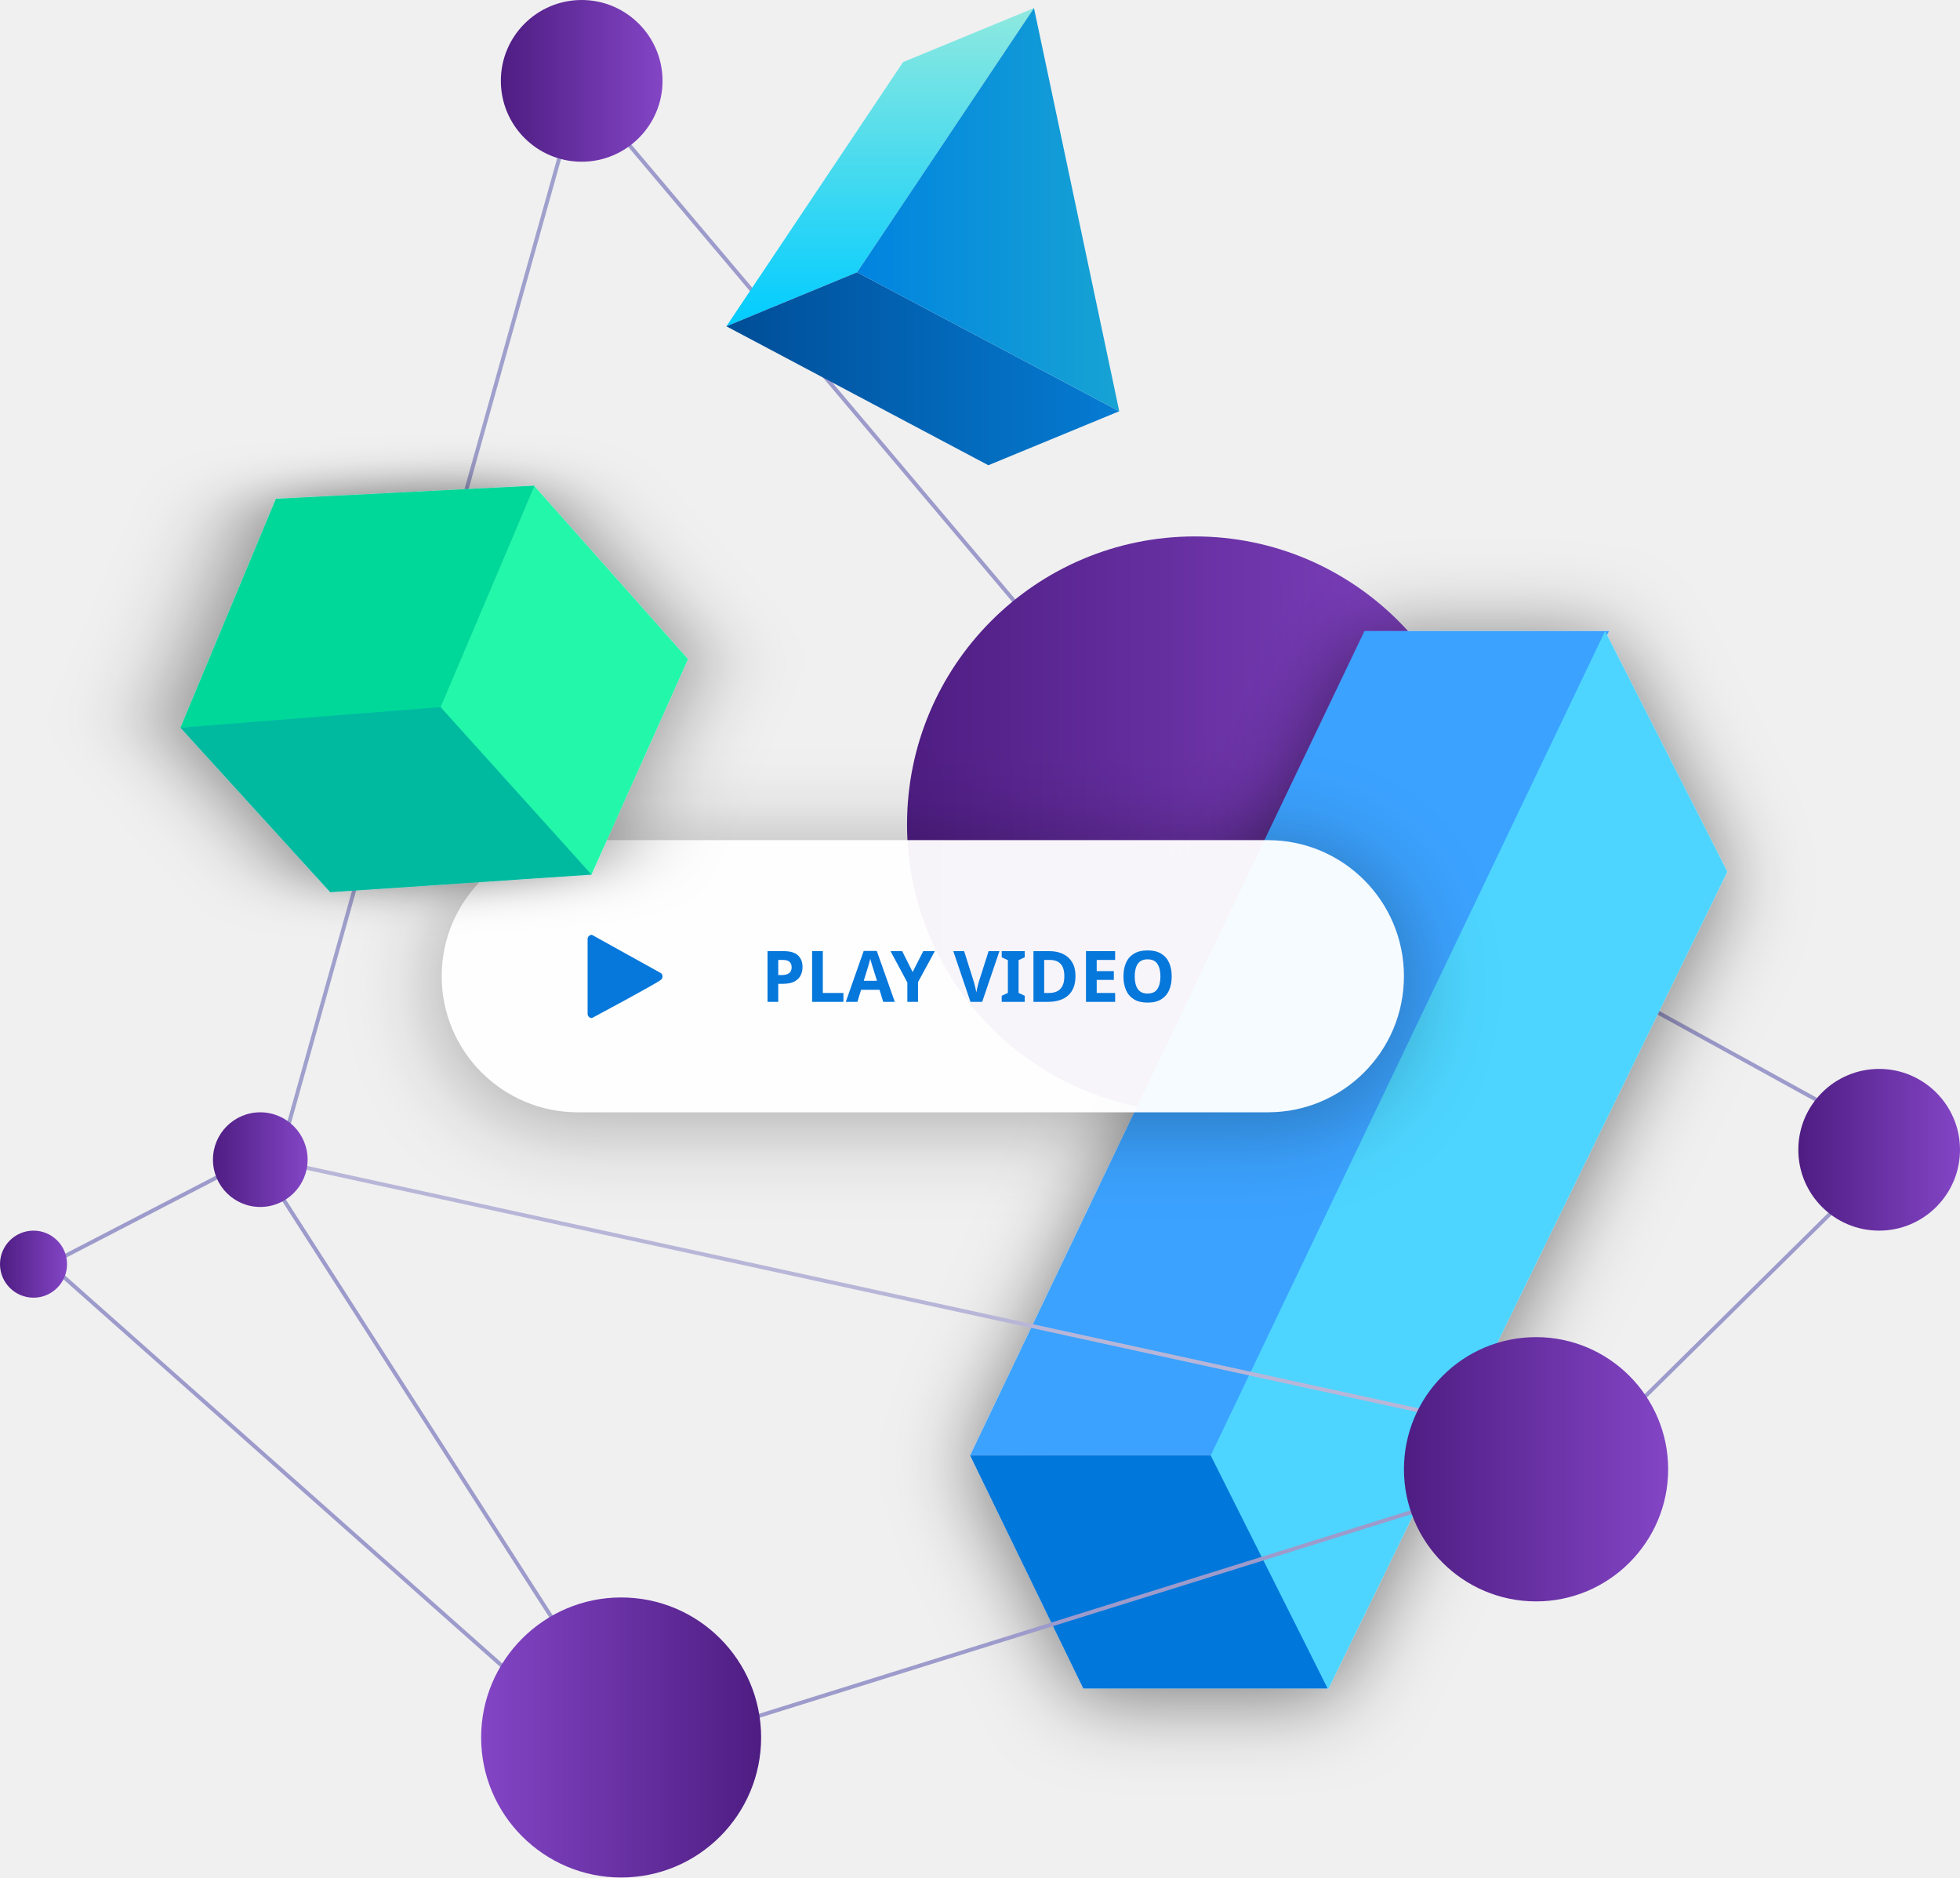
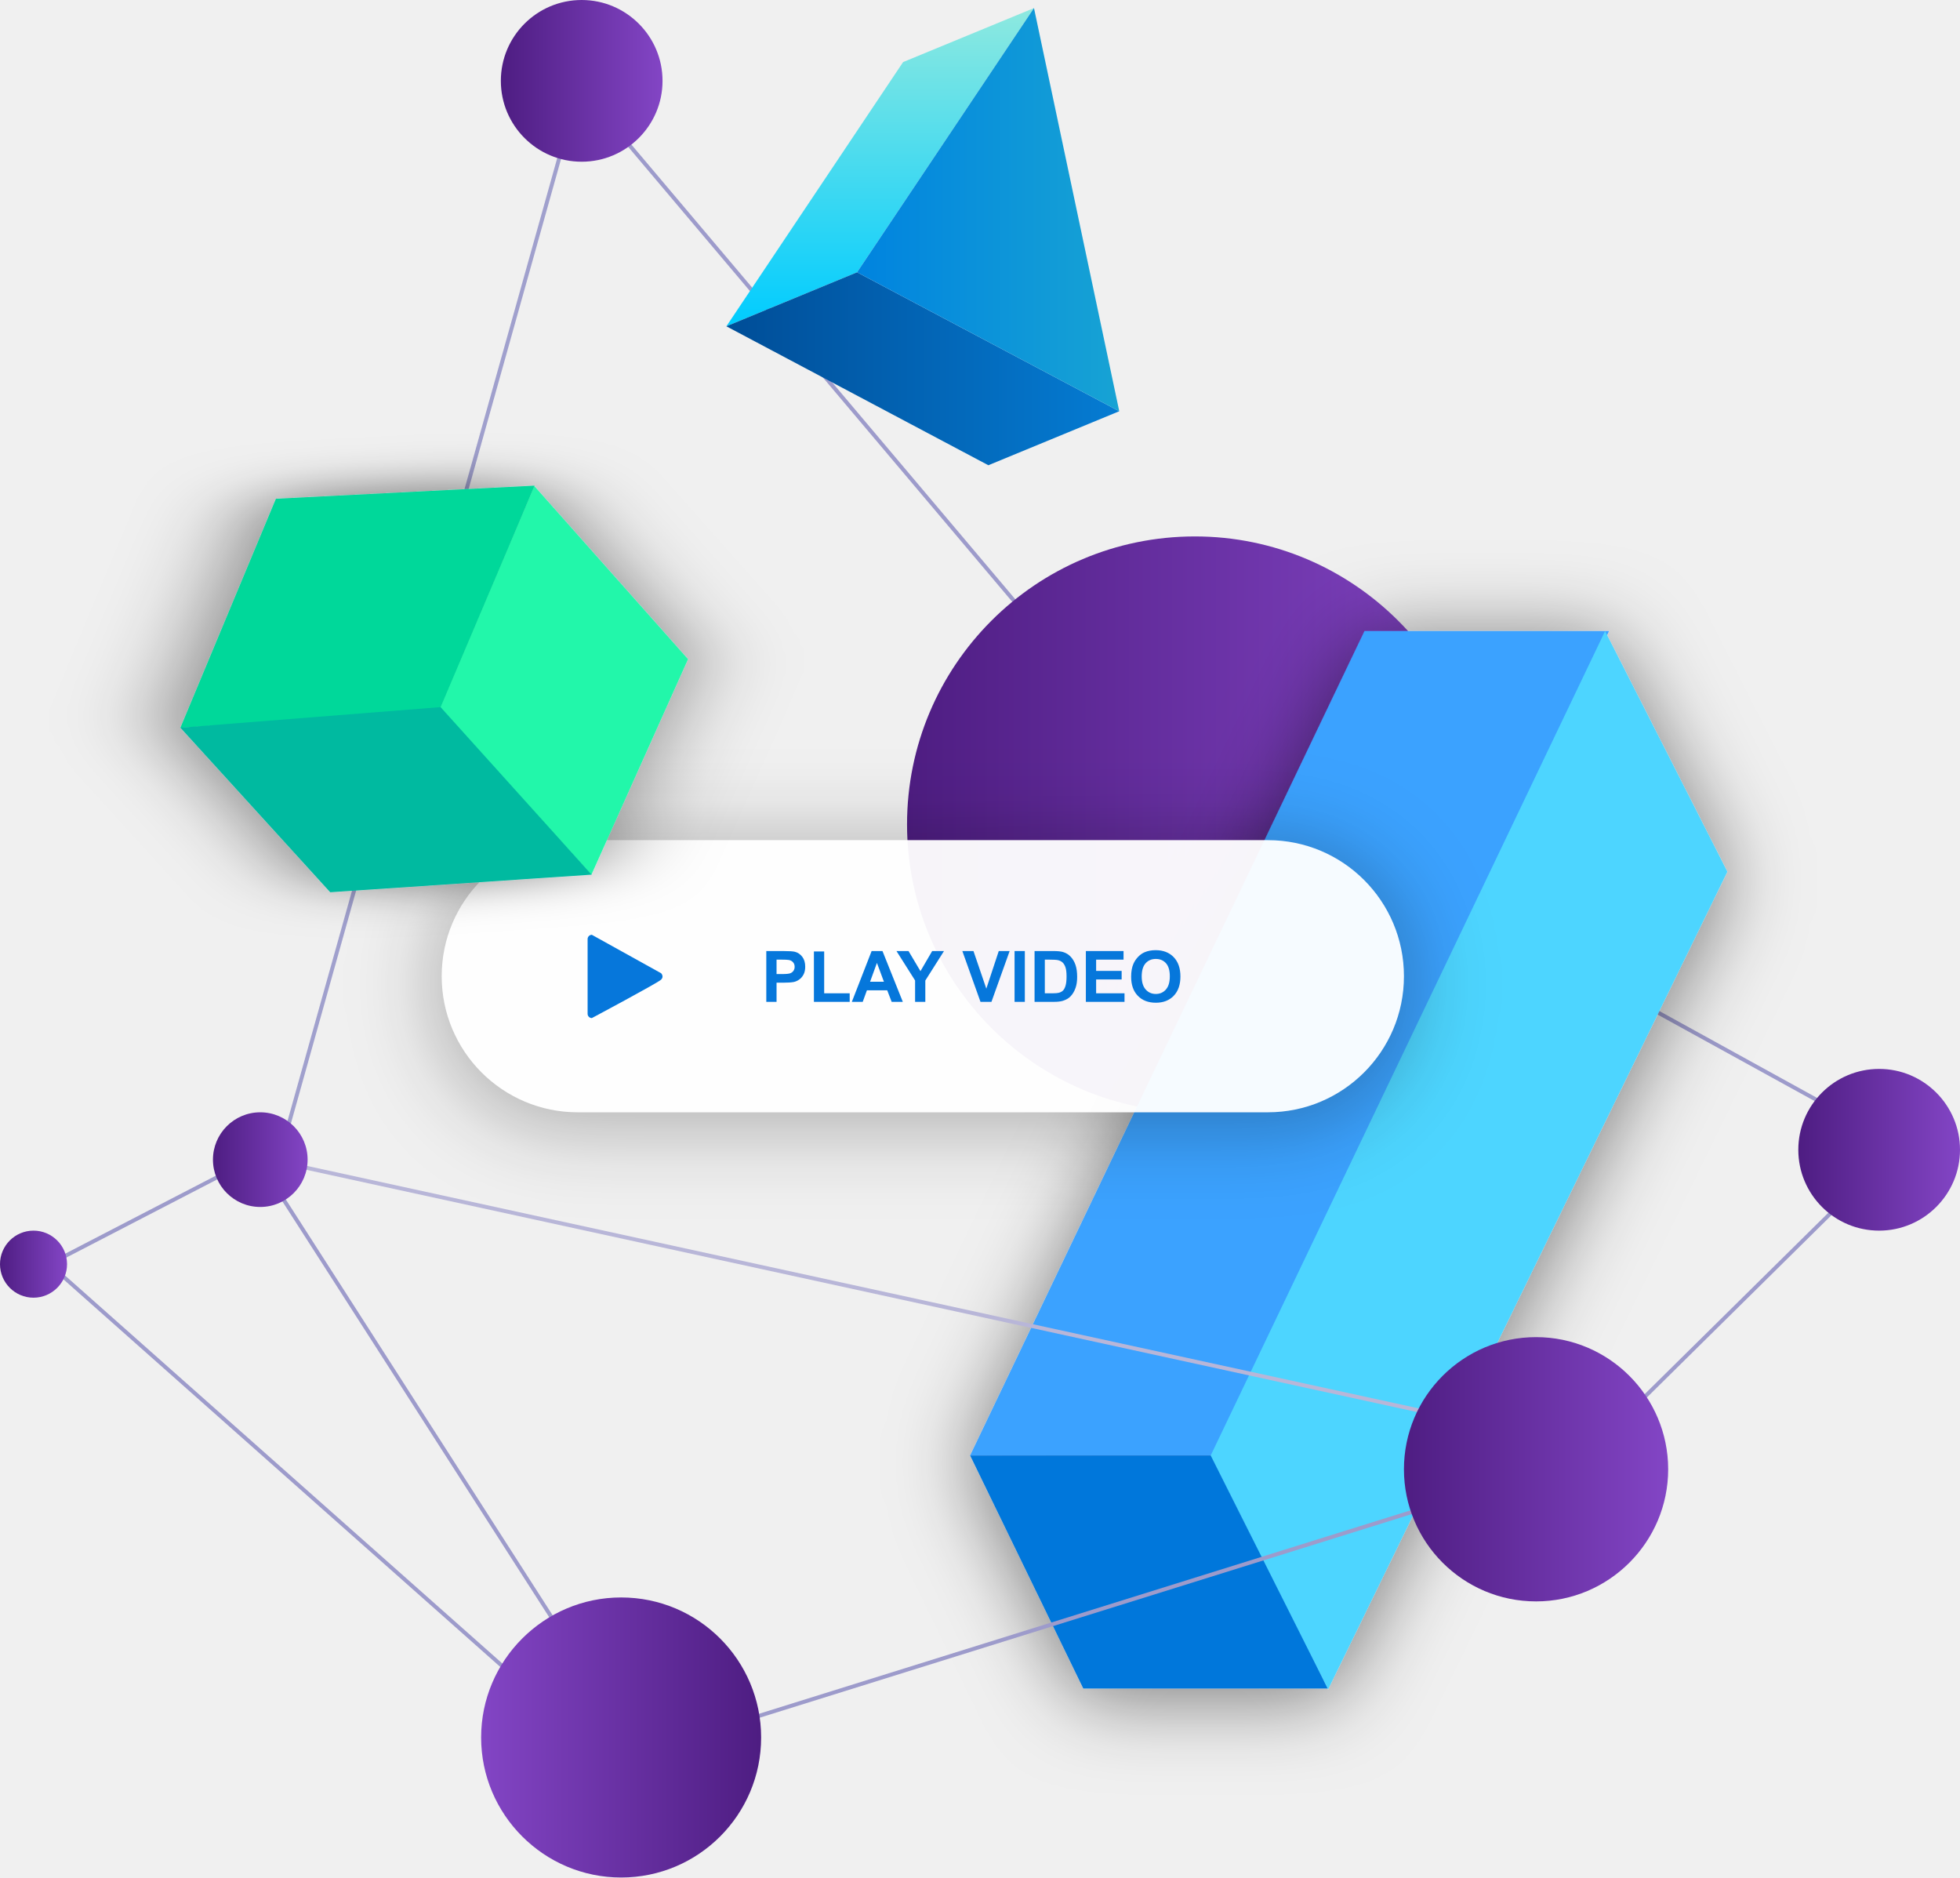
- <svg xmlns="http://www.w3.org/2000/svg" xmlns:xlink="http://www.w3.org/1999/xlink" width="497px" height="476px" viewBox="0 0 497 476" version="1.1">
-   <defs>
-     <linearGradient x1="-0.06%" y1="50.046%" x2="99.981%" y2="50.046%" id="linearGradient-1">
-       <stop stop-color="#4E1D82" offset="0%" />
-       <stop stop-color="#8345C5" offset="100%" />
-     </linearGradient>
-     <filter x="-16.9%" y="-11.3%" width="133.9%" height="124.2%" filterUnits="objectBoundingBox" id="filter-2">
-       <feOffset dx="0" dy="2" in="SourceAlpha" result="shadowOffsetOuter1" />
-       <feGaussianBlur stdDeviation="10.5" in="shadowOffsetOuter1" result="shadowBlurOuter1" />
-       <feColorMatrix values="0 0 0 0 0   0 0 0 0 0   0 0 0 0 0  0 0 0 0.5 0" type="matrix" in="shadowBlurOuter1" result="shadowMatrixOuter1" />
-       <feMerge>
-         <feMergeNode in="shadowMatrixOuter1" />
-         <feMergeNode in="SourceGraphic" />
-       </feMerge>
-     </filter>
-     <rect id="path-3" x="112" y="213" width="244" height="69" rx="34.5" />
-     <filter x="-17.6%" y="-59.4%" width="135.2%" height="224.6%" filterUnits="objectBoundingBox" id="filter-4">
-       <feMorphology radius="3.5" operator="dilate" in="SourceAlpha" result="shadowSpreadOuter1" />
-       <feOffset dx="0" dy="2" in="shadowSpreadOuter1" result="shadowOffsetOuter1" />
-       <feGaussianBlur stdDeviation="10.5" in="shadowOffsetOuter1" result="shadowBlurOuter1" />
-       <feColorMatrix values="0 0 0 0 0   0 0 0 0 0   0 0 0 0 0  0 0 0 0.278 0" type="matrix" in="shadowBlurOuter1" />
-     </filter>
-     <filter x="-28.0%" y="-27.0%" width="156.0%" height="157.5%" filterUnits="objectBoundingBox" id="filter-5">
-       <feOffset dx="0" dy="2" in="SourceAlpha" result="shadowOffsetOuter1" />
-       <feGaussianBlur stdDeviation="10.5" in="shadowOffsetOuter1" result="shadowBlurOuter1" />
-       <feColorMatrix values="0 0 0 0 0   0 0 0 0 0   0 0 0 0 0  0 0 0 0.5 0" type="matrix" in="shadowBlurOuter1" result="shadowMatrixOuter1" />
-       <feMerge>
-         <feMergeNode in="shadowMatrixOuter1" />
-         <feMergeNode in="SourceGraphic" />
-       </feMerge>
-     </filter>
-     <linearGradient x1="49.982%" y1="99.995%" x2="49.982%" y2="0.024%" id="linearGradient-6">
-       <stop stop-color="#00CCFF" offset="0%" />
-       <stop stop-color="#8FE9DF" offset="100%" />
-     </linearGradient>
-     <linearGradient x1="-0.009%" y1="49.996%" x2="100.009%" y2="49.996%" id="linearGradient-7">
-       <stop stop-color="#004D97" offset="0%" />
-       <stop stop-color="#057CD3" offset="100%" />
-     </linearGradient>
-     <linearGradient x1="0.016%" y1="50.018%" x2="100.014%" y2="50.018%" id="linearGradient-8">
-       <stop stop-color="#0083DF" offset="0%" />
-       <stop stop-color="#17A3D4" offset="100%" />
-     </linearGradient>
-   </defs>
-   <g id="Page-1" stroke="none" stroke-width="1" fill="none" fill-rule="evenodd">
+ <svg xmlns="http://www.w3.org/2000/svg" version="1.1" id="Layer_1" x="0px" y="0px" width="497px" height="476px" viewBox="0 0 497 476" enable-background="new 0 0 497 476" xml:space="preserve">
+   <filter width="156.0%" height="157.5%" y="-27.0%" x="-28.0%" id="filter-5" filterUnits="objectBoundingBox">
+     <feOffset dx="0" dy="2" in="SourceAlpha" result="shadowOffsetOuter1" />
+     <feGaussianBlur in="shadowOffsetOuter1" stdDeviation="10.5" result="shadowBlurOuter1" />
+     <feColorMatrix type="matrix" values="0 0 0 0 0   0 0 0 0 0   0 0 0 0 0  0 0 0 0.5 0" in="shadowBlurOuter1" result="shadowMatrixOuter1">
+ 		</feColorMatrix>
+     <feMerge>
+       <feMergeNode in="shadowMatrixOuter1" />
+       <feMergeNode in="SourceGraphic" />
+     </feMerge>
+   </filter>
+   <filter width="135.2%" height="224.6%" y="-59.4%" x="-17.6%" id="filter-4" filterUnits="objectBoundingBox">
+     <feMorphology radius="3.5" operator="dilate" in="SourceAlpha" result="shadowSpreadOuter1" />
+     <feOffset dx="0" dy="2" in="shadowSpreadOuter1" result="shadowOffsetOuter1" />
+     <feGaussianBlur in="shadowOffsetOuter1" stdDeviation="10.5" result="shadowBlurOuter1" />
+     <feColorMatrix type="matrix" values="0 0 0 0 0   0 0 0 0 0   0 0 0 0 0  0 0 0 0.278 0" in="shadowBlurOuter1">
+ 		</feColorMatrix>
+   </filter>
+   <filter width="133.9%" height="124.2%" y="-11.3%" x="-16.9%" id="filter-2" filterUnits="objectBoundingBox">
+     <feOffset dx="0" dy="2" in="SourceAlpha" result="shadowOffsetOuter1" />
+     <feGaussianBlur in="shadowOffsetOuter1" stdDeviation="10.5" result="shadowBlurOuter1" />
+     <feColorMatrix type="matrix" values="0 0 0 0 0   0 0 0 0 0   0 0 0 0 0  0 0 0 0.5 0" in="shadowBlurOuter1" result="shadowMatrixOuter1">
+ 		</feColorMatrix>
+     <feMerge>
+       <feMergeNode in="shadowMatrixOuter1" />
+       <feMergeNode in="SourceGraphic" />
+     </feMerge>
+   </filter>
+   <g id="Page-1">
    <g id="Artboard" transform="translate(-1011, -195)">
      <g id="Group-7" transform="translate(1011, 195)">
-         <path d="M72.5,287.5 L144.5,30.5" id="Line" stroke="#A0A0CD" stroke-linecap="square" />
-         <path d="M147.5,22.5 L299.5,202.5" id="Line" stroke="#9D9BCB" stroke-linecap="square" />
-         <path d="M12.5,320.5 L68.5,291.5" id="Line" stroke="#9D9BCB" stroke-linecap="square" />
-         <path d="M12.5,320.5 L136.5,430.5" id="Line" stroke="#9D9BCB" stroke-linecap="square" />
-         <path d="M303,136 C343.228,136 376,168.772 376,209 C376,249.228 343.228,282 303,282 C262.599,282 230,249.228 230,209 C230,168.772 262.599,136 303,136 L303,136 Z" id="Shape" fill="url(#linearGradient-1)" />
-         <path d="M336.5,210.5 L494.5,297.5" id="Line" stroke="#9D9BCB" stroke-linecap="square" />
-         <g id="Group" filter="url(#filter-2)" transform="translate(246, 160)">
-           <polygon id="Rectangle-5" fill="#3BA2FF" points="100 0 162 0 62 209 0 209" />
-           <polygon id="Rectangle-5" fill="#0677DB" points="28.691 268.078 90.691 268.078 62 209 0 209" />
-           <polygon id="Rectangle-5" fill="#4DD5FF" points="161 0 192 61 90.771 268.284 61 209" />
+         <path id="Line" fill="none" stroke="#A0A0CD" stroke-linecap="square" d="M72.5,287.5l72-257" />
+         <path id="Line_1_" fill="none" stroke="#9D9BCB" stroke-linecap="square" d="M147.5,22.5l152,180" />
+         <path id="Line_2_" fill="none" stroke="#9D9BCB" stroke-linecap="square" d="M12.5,320.5l56-29" />
+         <path id="Line_3_" fill="none" stroke="#9D9BCB" stroke-linecap="square" d="M12.5,320.5l124,110" />
+         <linearGradient id="Shape_10_" gradientUnits="userSpaceOnUse" x1="-499.993" y1="487.538" x2="-498.993" y2="487.538" gradientTransform="matrix(146 0 0 -146 73229 71389.5)">
+           <stop offset="0" style="stop-color:#4E1D82" />
+           <stop offset="1" style="stop-color:#8345C5" />
+         </linearGradient>
+         <path id="Shape" fill="url(#Shape_10_)" d="M303,136c40.229,0,73,32.772,73,73c0,40.229-32.771,73-73,73     c-40.401,0-73-32.771-73-73C230,168.772,262.599,136,303,136L303,136z" />
+         <path id="Line_4_" fill="none" stroke="#9D9BCB" stroke-linecap="square" d="M336.5,210.5l158,87" />
+         <g id="Group" transform="translate(246, 160)" filter="url(#filter-2)">
+           <polygon id="Rectangle-5_8_" fill="#3BA2FF" points="100,0 162,0 62,209 0,209     " />
+           <polygon id="Rectangle-5_7_" fill="#0677DB" points="28.691,268.078 90.691,268.078 62,209 0,209     " />
+           <polygon id="Rectangle-5_6_" fill="#4DD5FF" points="161,0 192,61 90.771,268.284 61,209     " />
        </g>
        <g id="Rectangle-3" opacity="0.95">
-           <use fill="black" fill-opacity="1" filter="url(#filter-4)" xlink:href="#path-3" />
-           <use fill="#FFFFFF" fill-rule="evenodd" xlink:href="#path-3" />
+           <g filter="url(#filter-4)">
+             <path id="path-3_2_" d="M146.5,213h175c19.054,0,34.5,15.446,34.5,34.5l0,0c0,19.054-15.446,34.5-34.5,34.5h-175       c-19.054,0-34.5-15.446-34.5-34.5l0,0C112,228.446,127.446,213,146.5,213z" />
+           </g>
+           <g>
+             <path id="path-3_1_" fill="#FFFFFF" d="M146.5,213h175c19.054,0,34.5,15.446,34.5,34.5l0,0c0,19.054-15.446,34.5-34.5,34.5       h-175c-19.054,0-34.5-15.446-34.5-34.5l0,0C112,228.446,127.446,213,146.5,213z" />
+           </g>
        </g>
-         <text id="PLAY-VIDEO" font-family="MaisonNeue-Bold, Maison Neue" font-size="18" font-weight="bold" fill="#0677DB">
-           <tspan x="193" y="254">PLAY  VIDEO</tspan>
-         </text>
-         <g id="Group-2" filter="url(#filter-5)" transform="translate(109.6709, 175.1437) rotate(-247) translate(-109.6709, -175.1437) translate(51.67093, 118.6437)">
-           <polygon id="Rectangle-5" fill="#20F7AA" points="25.298 -1.70530257e-12 85.201 1.198 61.177 53.06 0.135 53.016" />
-           <polygon id="Rectangle-5" fill="#00D89A" points="28.691 112.078 91.612 111.687 62 53 6.39488462e-14 53" />
-           <polygon id="Rectangle-5" fill="#04BAA0" points="85.139 1.158 115.139 60.426 91.578 111.695 61 53" />
+         <g enable-background="new    ">
+           <path fill="#0677DB" d="M194.31,254v-12.885h4.175c1.582,0,2.613,0.064,3.094,0.193c0.738,0.193,1.356,0.614,1.854,1.262      s0.747,1.483,0.747,2.509c0,0.791-0.144,1.456-0.431,1.995s-0.652,0.963-1.094,1.27c-0.442,0.309-0.892,0.512-1.349,0.611      c-0.621,0.123-1.521,0.185-2.698,0.185h-1.696V254H194.31z M196.911,243.295v3.656h1.424c1.025,0,1.711-0.067,2.057-0.202      s0.617-0.346,0.813-0.633s0.294-0.621,0.294-1.002c0-0.469-0.138-0.855-0.413-1.16s-0.624-0.495-1.046-0.571      c-0.311-0.059-0.935-0.088-1.872-0.088H196.911z" />
+           <path fill="#0677DB" d="M206.386,254v-12.779h2.602v10.608h6.469V254H206.386z" />
+           <path fill="#0677DB" d="M228.93,254h-2.83l-1.125-2.927h-5.15L218.761,254h-2.76l5.019-12.885h2.751L228.93,254z       M224.14,248.902l-1.775-4.781l-1.74,4.781H224.14z" />
+           <path fill="#0677DB" d="M232.041,254v-5.423l-4.72-7.462h3.05l3.032,5.098l2.971-5.098h2.997l-4.737,7.479V254H232.041z" />
+           <path fill="#0677DB" d="M248.626,254l-4.605-12.885h2.821l3.261,9.536l3.155-9.536h2.76L251.403,254H248.626z" />
+           <path fill="#0677DB" d="M257.266,254v-12.885h2.602V254H257.266z" />
+           <path fill="#0677DB" d="M262.337,241.115h4.755c1.072,0,1.89,0.082,2.452,0.246c0.756,0.223,1.403,0.618,1.942,1.187      s0.949,1.265,1.23,2.087c0.281,0.824,0.422,1.839,0.422,3.046c0,1.061-0.132,1.975-0.396,2.742      c-0.322,0.938-0.782,1.696-1.38,2.276c-0.451,0.439-1.061,0.782-1.828,1.028c-0.574,0.182-1.342,0.272-2.303,0.272h-4.896      V241.115z M264.938,243.295v8.534h1.942c0.727,0,1.251-0.041,1.573-0.123c0.422-0.105,0.772-0.284,1.05-0.536      c0.279-0.252,0.506-0.666,0.682-1.244c0.176-0.576,0.264-1.363,0.264-2.359s-0.088-1.761-0.264-2.294s-0.422-0.949-0.738-1.248      s-0.718-0.501-1.204-0.606c-0.363-0.082-1.075-0.123-2.136-0.123H264.938z" />
+           <path fill="#0677DB" d="M275.345,254v-12.885h9.554v2.18h-6.952v2.856h6.469v2.171h-6.469v3.507h7.198V254H275.345z" />
+           <path fill="#0677DB" d="M286.823,247.637c0-1.312,0.196-2.414,0.589-3.305c0.293-0.656,0.693-1.245,1.199-1.767      c0.508-0.521,1.062-0.908,1.666-1.16c0.803-0.34,1.729-0.51,2.777-0.51c1.898,0,3.418,0.589,4.557,1.767      c1.141,1.178,1.71,2.815,1.71,4.913c0,2.08-0.565,3.708-1.696,4.882c-1.131,1.176-2.643,1.763-4.535,1.763      c-1.916,0-3.439-0.585-4.57-1.753C287.389,251.297,286.823,249.688,286.823,247.637z M289.504,247.549      c0,1.459,0.337,2.565,1.011,3.318s1.529,1.129,2.566,1.129s1.888-0.373,2.554-1.121c0.664-0.746,0.997-1.867,0.997-3.361      c0-1.477-0.323-2.578-0.972-3.305c-0.646-0.727-1.507-1.09-2.579-1.09s-1.937,0.368-2.593,1.104      S289.504,246.066,289.504,247.549z" />
        </g>
-         <path d="M147.5,0 C158.797,0 168,9.203 168,20.5 C168,31.797 158.797,41 147.5,41 C136.154,41 127,31.797 127,20.5 C127,9.203 136.154,0 147.5,0 L147.5,0 Z" id="Shape" fill="url(#linearGradient-1)" />
-         <path d="M401.5,369.5 L480.5,291.5" id="Line" stroke="#9D9BCB" stroke-linecap="square" />
-         <path d="M476.5,271 C487.797,271 497,280.203 497,291.5 C497,302.797 487.797,312 476.5,312 C465.154,312 456,302.797 456,291.5 C456,280.203 465.154,271 476.5,271 L476.5,271 Z" id="Shape" fill="url(#linearGradient-1)" />
-         <path d="M150.081,258.11 C149.484,258.11 149,257.625 149,257.027 L149,238.083 C149,237.485 149.484,237 150.081,237 L167.64,246.743 C167.64,246.743 168.45,247.555 167.64,248.367 C166.829,249.179 150.081,258.11 150.081,258.11 Z" id="play-button" fill="#0677DB" />
-         <g id="Group" transform="translate(184, 2)">
-           <polygon id="Shape" fill="url(#linearGradient-6)" points="45 13.739 78.19 0.048 33.333 67.033 0.19 80.725" />
-           <polygon id="Shape" fill="url(#linearGradient-7)" points="66.619 115.952 99.81 102.261 33.333 67.033 0.19 80.725" />
-           <polygon id="Shape" fill="url(#linearGradient-8)" points="99.81 102.261 33.333 67.033 78.19 0.048" />
+         <g id="Group-2" transform="translate(109.6709, 175.1437) rotate(-247) translate(-109.6709, -175.1437) translate(51.67093, 118.6437)" filter="url(#filter-5)">
+           <polygon id="Rectangle-5_8_" fill="#20F7AA" points="25.299,0 85.201,1.198 61.177,53.06 0.135,53.016     " />
+           <polygon id="Rectangle-5_7_" fill="#00D89A" points="28.691,112.078 91.612,111.688 62,53 0,53     " />
+           <polygon id="Rectangle-5_6_" fill="#04BAA0" points="85.139,1.158 115.14,60.426 91.578,111.695 61,53     " />
        </g>
-         <path d="M389.5,373.5 L168.5,442.5" id="Line" stroke="#9D9BCB" stroke-linecap="square" />
-         <path d="M71.5,303.5 L157.5,437.5" id="Line" stroke="#9D9BCB" stroke-linecap="square" />
-         <path d="M70.5,294.5 L391.5,364.5" id="Line" stroke="#B8B6D8" stroke-linecap="square" />
-         <path d="M389.5,339 C407.961,339 423,354.039 423,372.5 C423,390.961 407.961,406 389.5,406 C370.96,406 356,390.961 356,372.5 C356,354.039 370.96,339 389.5,339 L389.5,339 Z" id="Shape" fill="url(#linearGradient-1)" />
-         <path d="M157.5,405 C177.063,405 193,420.937 193,440.5 C193,460.063 177.063,476 157.5,476 C137.853,476 122,460.063 122,440.5 C122,420.937 137.853,405 157.5,405 L157.5,405 Z" id="Shape" fill="url(#linearGradient-1)" transform="translate(157.5, 440.5) rotate(-180) translate(-157.5, -440.5) " />
-         <path d="M66,282 C72.613,282 78,287.387 78,294 C78,300.613 72.613,306 66,306 C59.359,306 54,300.613 54,294 C54,287.387 59.359,282 66,282 L66,282 Z" id="Shape" fill="url(#linearGradient-1)" />
-         <path d="M8.5,312 C13.184,312 17,315.816 17,320.5 C17,325.184 13.184,329 8.5,329 C3.796,329 0,325.184 0,320.5 C0,315.816 3.796,312 8.5,312 L8.5,312 Z" id="Shape" fill="url(#linearGradient-1)" />
+         <linearGradient id="Shape_11_" gradientUnits="userSpaceOnUse" x1="-497.415" y1="486.353" x2="-496.415" y2="486.353" gradientTransform="matrix(41 0 0 -41 20521 19961.002)">
+           <stop offset="0" style="stop-color:#4E1D82" />
+           <stop offset="1" style="stop-color:#8345C5" />
+         </linearGradient>
+         <path id="Shape_1_" fill="url(#Shape_11_)" d="M147.5,0C158.797,0,168,9.203,168,20.5S158.797,41,147.5,41     c-11.346,0-20.5-9.203-20.5-20.5S136.154,0,147.5,0L147.5,0z" />
+         <path id="Line_5_" fill="none" stroke="#9D9BCB" stroke-linecap="square" d="M401.5,369.5l79-78" />
+         <linearGradient id="Shape_12_" gradientUnits="userSpaceOnUse" x1="-497.415" y1="486.353" x2="-496.415" y2="486.353" gradientTransform="matrix(41 0 0 -41 20850 20232.002)">
+           <stop offset="0" style="stop-color:#4E1D82" />
+           <stop offset="1" style="stop-color:#8345C5" />
+         </linearGradient>
+         <path id="Shape_2_" fill="url(#Shape_12_)" d="M476.5,271c11.297,0,20.5,9.203,20.5,20.5s-9.203,20.5-20.5,20.5     c-11.346,0-20.5-9.203-20.5-20.5S465.154,271,476.5,271L476.5,271z" />
+         <path id="play-button" fill="#0677DB" d="M150.081,258.109c-0.597,0-1.081-0.484-1.081-1.082v-18.945     c0-0.598,0.484-1.083,1.081-1.083l17.559,9.743c0,0,0.811,0.812,0,1.624C166.829,249.179,150.081,258.109,150.081,258.109z" />
+         <g id="Group_1_" transform="translate(184, 2)">
+           <linearGradient id="Shape_13_" gradientUnits="userSpaceOnUse" x1="-682.615" y1="484.664" x2="-682.615" y2="485.664" gradientTransform="matrix(78 0 0 -80.677 53283.188 39181.949)">
+             <stop offset="0" style="stop-color:#00CCFF" />
+             <stop offset="1" style="stop-color:#8FE9DF" />
+           </linearGradient>
+           <polygon id="Shape_3_" fill="url(#Shape_13_)" points="45,13.739 78.19,0.047 33.333,67.033 0.19,80.725     " />
+           <linearGradient id="Shape_14_" gradientUnits="userSpaceOnUse" x1="-683.525" y1="484.62" x2="-682.525" y2="484.62" gradientTransform="matrix(99.619 0 0 -48.9197 68092.234 23798.955)">
+             <stop offset="0" style="stop-color:#004D97" />
+             <stop offset="1" style="stop-color:#057CD3" />
+           </linearGradient>
+           <polygon id="Shape_4_" fill="url(#Shape_14_)" points="66.619,115.953 99.81,102.261 33.333,67.033 0.19,80.725     " />
+           <linearGradient id="Shape_15_" gradientUnits="userSpaceOnUse" x1="-682.789" y1="485.34" x2="-681.789" y2="485.34" gradientTransform="matrix(66.4762 0 0 -102.2131 45422.539 49659.25)">
+             <stop offset="0" style="stop-color:#0083DF" />
+             <stop offset="1" style="stop-color:#17A3D4" />
+           </linearGradient>
+           <polygon id="Shape_5_" fill="url(#Shape_15_)" points="99.81,102.261 33.333,67.033 78.19,0.047     " />
+         </g>
+         <path id="Line_6_" fill="none" stroke="#9D9BCB" stroke-linecap="square" d="M389.5,373.5l-221,69" />
+         <path id="Line_7_" fill="none" stroke="#9D9BCB" stroke-linecap="square" d="M71.5,303.5l86,134" />
+         <path id="Line_8_" fill="none" stroke="#B8B6D8" stroke-linecap="square" d="M70.5,294.5l321,70" />
+         <linearGradient id="Shape_16_" gradientUnits="userSpaceOnUse" x1="-498.806" y1="486.992" x2="-497.806" y2="486.992" gradientTransform="matrix(67 0 0 -67 33776 33001.004)">
+           <stop offset="0" style="stop-color:#4E1D82" />
+           <stop offset="1" style="stop-color:#8345C5" />
+         </linearGradient>
+         <path id="Shape_6_" fill="url(#Shape_16_)" d="M389.5,339c18.461,0,33.5,15.039,33.5,33.5S407.961,406,389.5,406     c-18.541,0-33.5-15.039-33.5-33.5S370.959,339,389.5,339L389.5,339z" />
+         <linearGradient id="Shape_17_" gradientUnits="userSpaceOnUse" x1="-503.07" y1="488.951" x2="-502.07" y2="488.951" gradientTransform="matrix(-71 0 0 71 -35525 -34275.004)">
+           <stop offset="0" style="stop-color:#4E1D82" />
+           <stop offset="1" style="stop-color:#8345C5" />
+         </linearGradient>
+         <path id="Shape_7_" fill="url(#Shape_17_)" d="M157.5,476c-19.563,0-35.5-15.938-35.5-35.5s15.937-35.5,35.5-35.5     c19.647,0,35.5,15.938,35.5,35.5S177.147,476,157.5,476L157.5,476z" />
+         <linearGradient id="Shape_18_" gradientUnits="userSpaceOnUse" x1="-494.875" y1="485.188" x2="-493.875" y2="485.188" gradientTransform="matrix(24 0 0 -24 11931 11938.501)">
+           <stop offset="0" style="stop-color:#4E1D82" />
+           <stop offset="1" style="stop-color:#8345C5" />
+         </linearGradient>
+         <path id="Shape_8_" fill="url(#Shape_18_)" d="M66,282c6.613,0,12,5.387,12,12s-5.387,12-12,12c-6.641,0-12-5.387-12-12     S59.359,282,66,282L66,282z" />
+         <linearGradient id="Shape_19_" gradientUnits="userSpaceOnUse" x1="-492.353" y1="484.029" x2="-491.353" y2="484.029" gradientTransform="matrix(17 0 0 -17 8370 8549.001)">
+           <stop offset="0" style="stop-color:#4E1D82" />
+           <stop offset="1" style="stop-color:#8345C5" />
+         </linearGradient>
+         <path id="Shape_9_" fill="url(#Shape_19_)" d="M8.5,312c4.684,0,8.5,3.816,8.5,8.5s-3.816,8.5-8.5,8.5     c-4.704,0-8.5-3.816-8.5-8.5S3.796,312,8.5,312L8.5,312z" />
      </g>
    </g>
  </g>
</svg>
